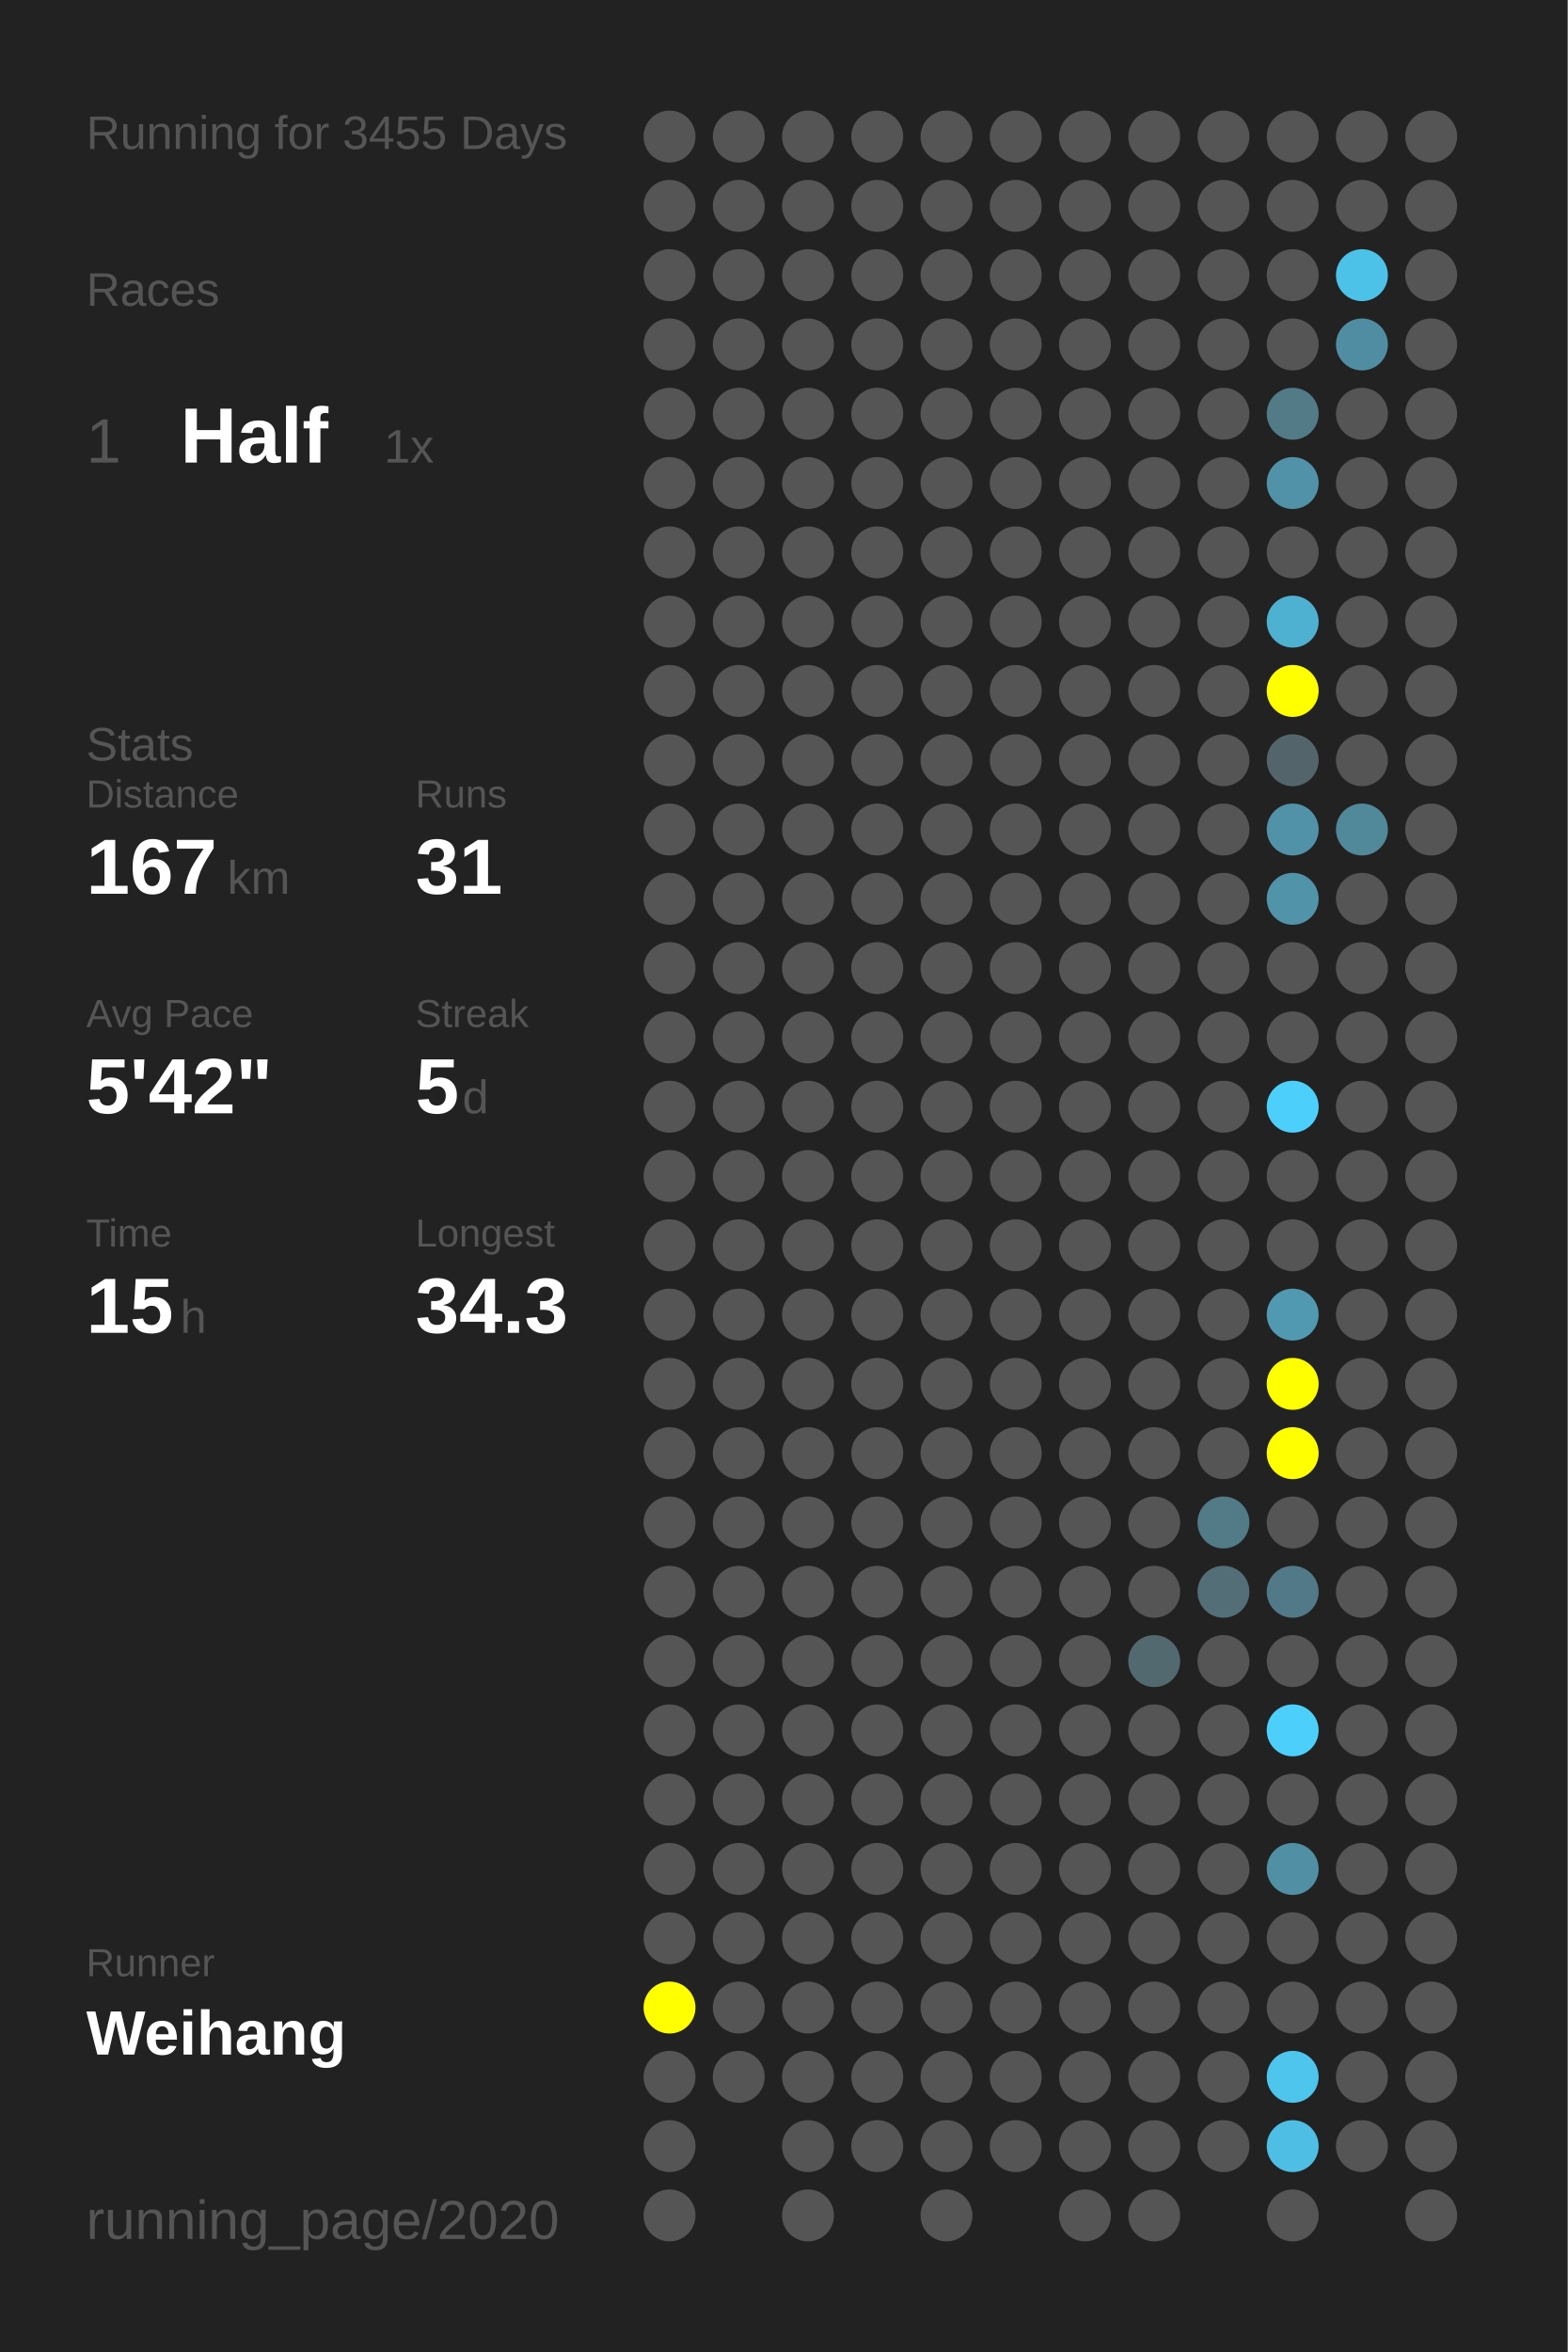
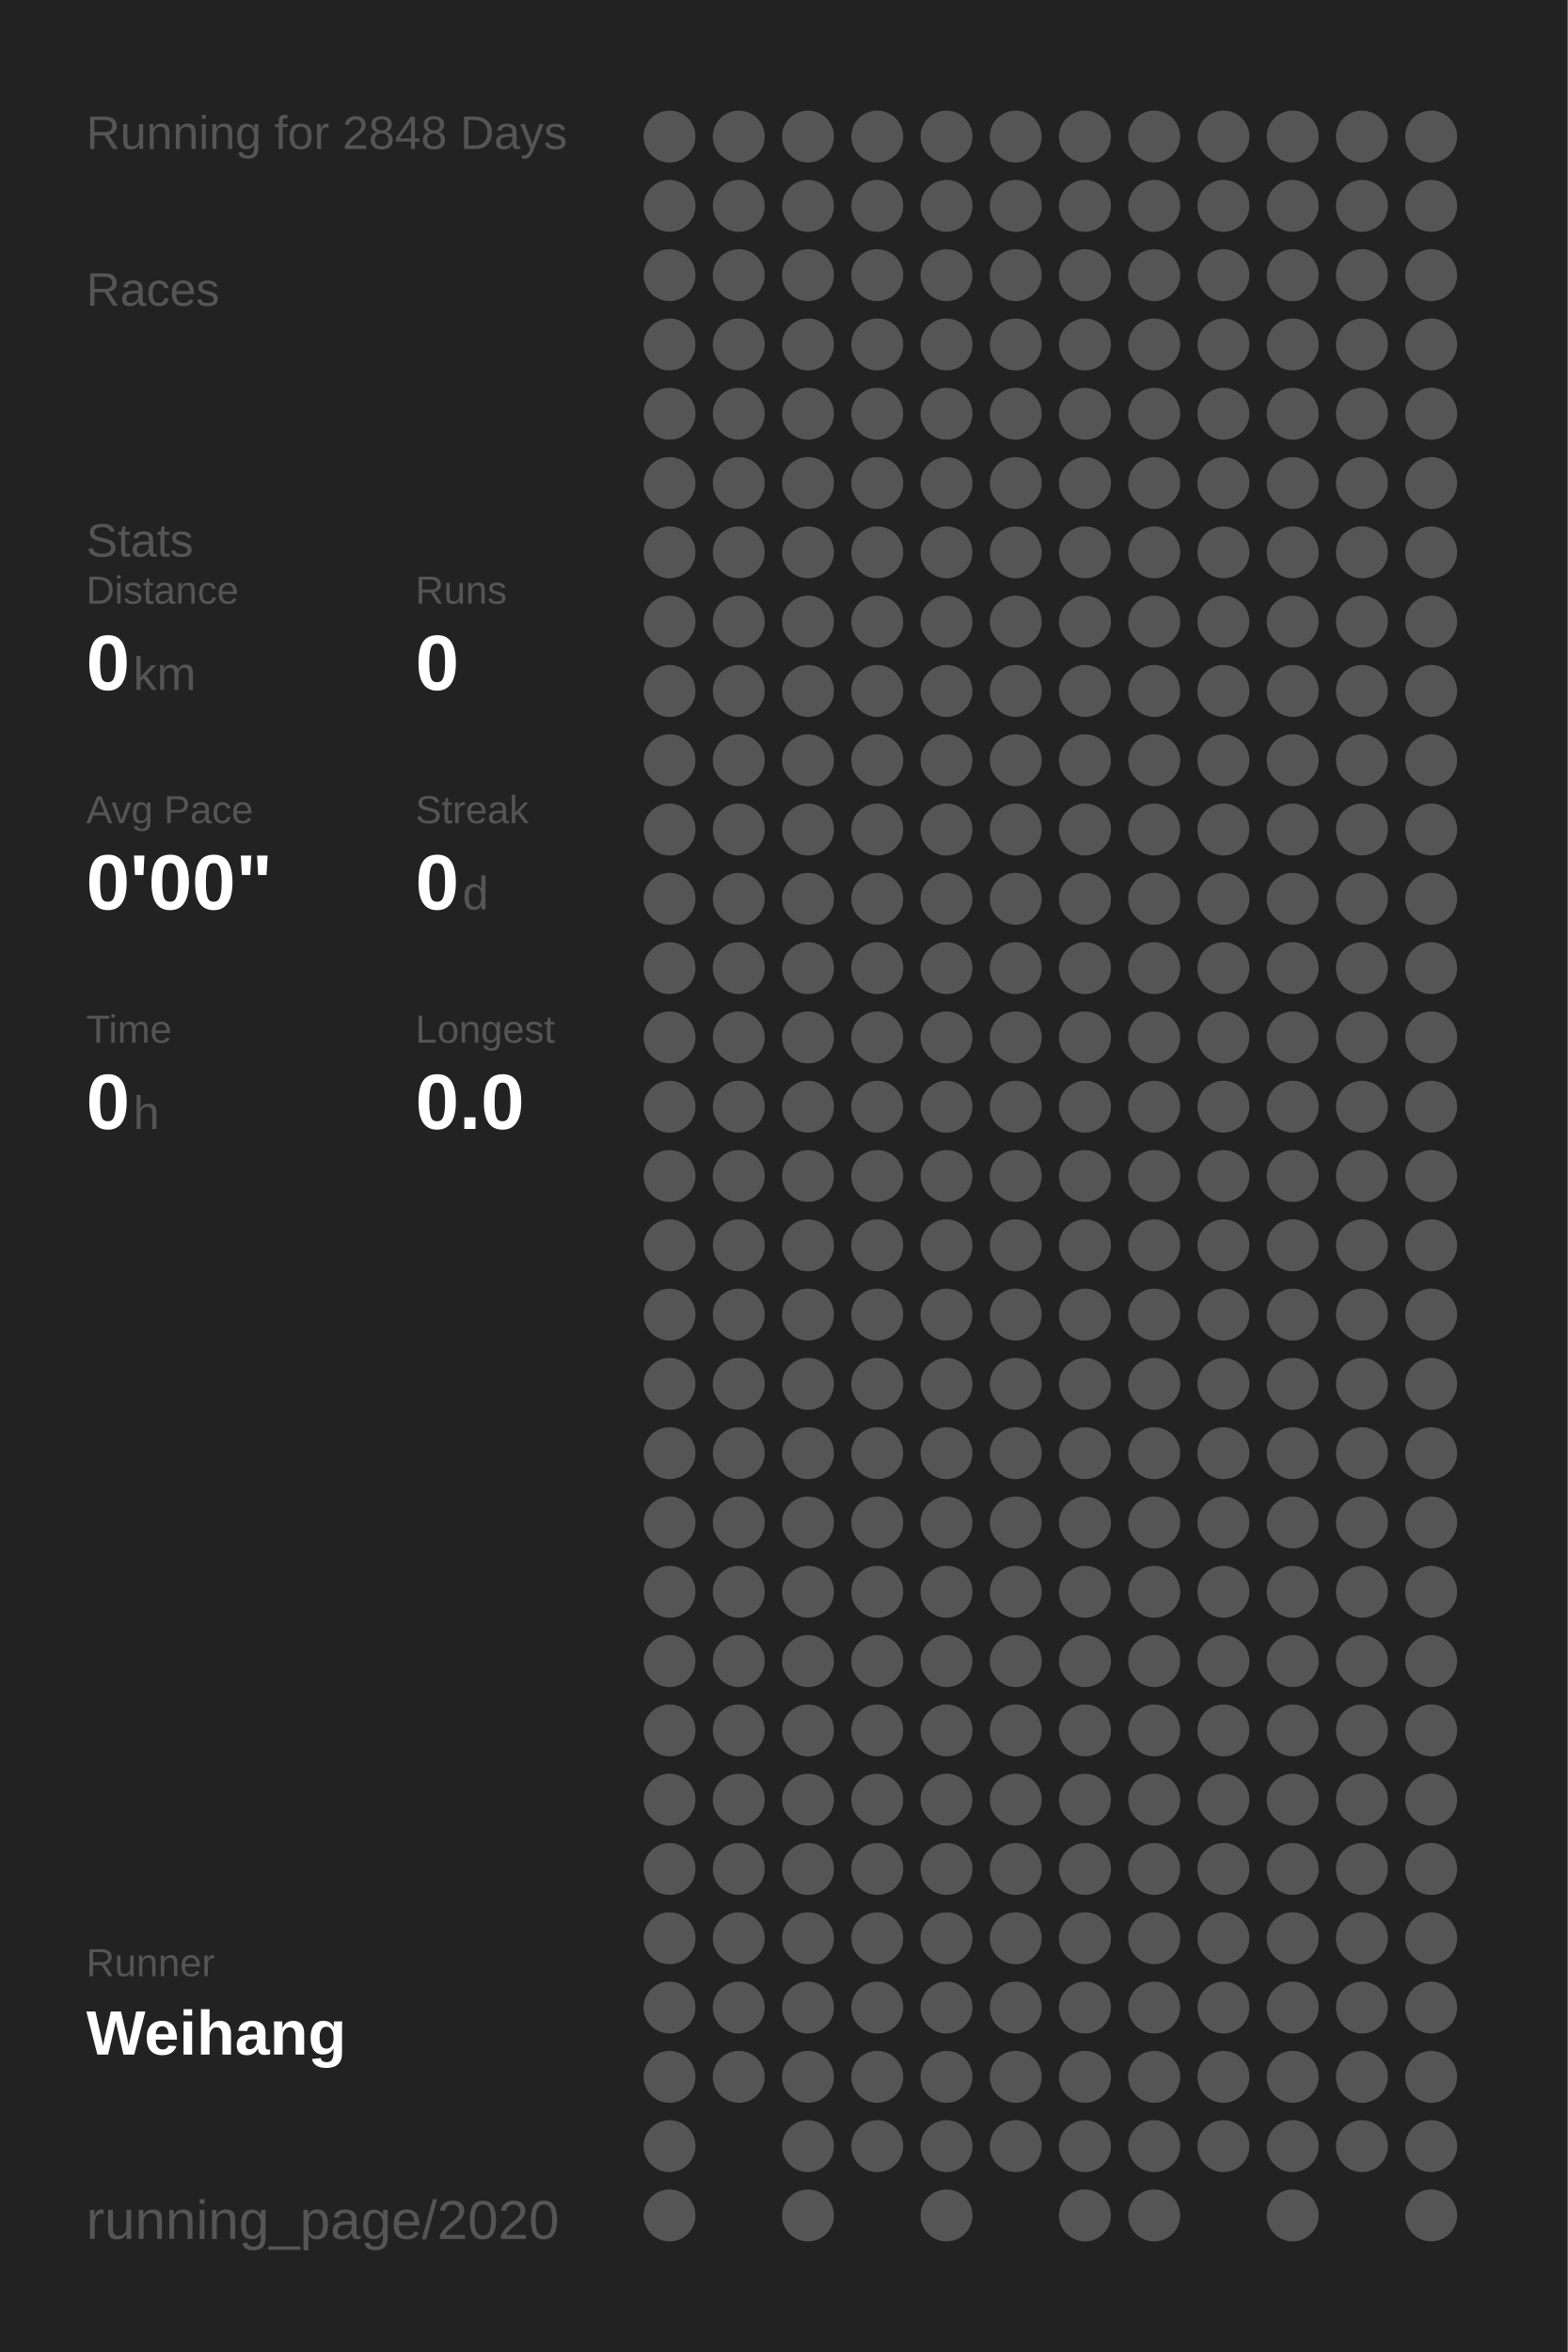
<svg xmlns="http://www.w3.org/2000/svg" baseProfile="full" height="300mm" version="1.1" viewBox="0,0,200,300" width="200mm">
  <defs />
  <rect fill="#222222" height="300" width="200" x="0" y="0" />
-   <text fill="#555555" style="font-size:6px; font-family:Arial;" x="11" y="19">Running for 3455 Days</text>
+   <text fill="#555555" style="font-size:6px; font-family:Arial;" x="11" y="19">Running for 2848 Days</text>
  <text fill="#555555" style="font-size:6px; font-family:Arial;" x="11" y="39">Races</text>
-   <text fill="#555555" style="font-size:8px; font-family:Arial;" x="11" y="59">1</text>
-   <text fill="#FFFFFF" style="font-size:10px; font-family:Arial; font-weight:bold;" x="23" y="59">Half</text>
-   <text fill="#555555" style="font-size:6px; font-family:Arial;" x="49" y="59">1x</text>
-   <text fill="#555555" style="font-size:6px; font-family:Arial;" x="11" y="97">Stats</text>
-   <text fill="#555555" style="font-size:5px; font-family:Arial;" x="11" y="103">Distance</text>
-   <text fill="#FFFFFF" style="font-size:10px; font-family:Arial; font-weight:bold;" x="11" y="114">167</text>
-   <text fill="#555555" style="font-size:6px; font-family:Arial;" x="29" y="114">km</text>
-   <text fill="#555555" style="font-size:5px; font-family:Arial;" x="53" y="103">Runs</text>
-   <text fill="#FFFFFF" style="font-size:10px; font-family:Arial; font-weight:bold;" x="53" y="114">31</text>
-   <text fill="#555555" style="font-size:5px; font-family:Arial;" x="11" y="131">Avg Pace</text>
-   <text fill="#FFFFFF" style="font-size:10px; font-family:Arial; font-weight:bold;" x="11" y="142">5'42"</text>
-   <text fill="#555555" style="font-size:5px; font-family:Arial;" x="53" y="131">Streak</text>
-   <text fill="#FFFFFF" style="font-size:10px; font-family:Arial; font-weight:bold;" x="53" y="142">5</text>
-   <text fill="#555555" style="font-size:6px; font-family:Arial;" x="59" y="142">d</text>
-   <text fill="#555555" style="font-size:5px; font-family:Arial;" x="11" y="159">Time</text>
-   <text fill="#FFFFFF" style="font-size:10px; font-family:Arial; font-weight:bold;" x="11" y="170">15</text>
-   <text fill="#555555" style="font-size:6px; font-family:Arial;" x="23" y="170">h</text>
-   <text fill="#555555" style="font-size:5px; font-family:Arial;" x="53" y="159">Longest</text>
-   <text fill="#FFFFFF" style="font-size:10px; font-family:Arial; font-weight:bold;" x="53" y="170">34.3</text>
+   <text fill="#555555" style="font-size:6px; font-family:Arial;" x="11" y="71">Stats</text>
+   <text fill="#555555" style="font-size:5px; font-family:Arial;" x="11" y="77">Distance</text>
+   <text fill="#FFFFFF" style="font-size:10px; font-family:Arial; font-weight:bold;" x="11" y="88">0</text>
+   <text fill="#555555" style="font-size:6px; font-family:Arial;" x="17" y="88">km</text>
+   <text fill="#555555" style="font-size:5px; font-family:Arial;" x="53" y="77">Runs</text>
+   <text fill="#FFFFFF" style="font-size:10px; font-family:Arial; font-weight:bold;" x="53" y="88">0</text>
+   <text fill="#555555" style="font-size:5px; font-family:Arial;" x="11" y="105">Avg Pace</text>
+   <text fill="#FFFFFF" style="font-size:10px; font-family:Arial; font-weight:bold;" x="11" y="116">0'00"</text>
+   <text fill="#555555" style="font-size:5px; font-family:Arial;" x="53" y="105">Streak</text>
+   <text fill="#FFFFFF" style="font-size:10px; font-family:Arial; font-weight:bold;" x="53" y="116">0</text>
+   <text fill="#555555" style="font-size:6px; font-family:Arial;" x="59" y="116">d</text>
+   <text fill="#555555" style="font-size:5px; font-family:Arial;" x="11" y="133">Time</text>
+   <text fill="#FFFFFF" style="font-size:10px; font-family:Arial; font-weight:bold;" x="11" y="144">0</text>
+   <text fill="#555555" style="font-size:6px; font-family:Arial;" x="17" y="144">h</text>
+   <text fill="#555555" style="font-size:5px; font-family:Arial;" x="53" y="133">Longest</text>
+   <text fill="#FFFFFF" style="font-size:10px; font-family:Arial; font-weight:bold;" x="53" y="144">0.0</text>
  <text fill="#555555" style="font-size:5px; font-family:Arial;" x="11" y="252.065">Runner</text>
  <text fill="#FFFFFF" style="font-size:8px; font-family:Arial; font-weight:bold;" x="11" y="262.065">Weihang</text>
  <text fill="#555555" style="font-size:7px; font-family:Arial;" x="11" y="285.581">running_page/2020</text>
  <circle cx="85.417" cy="17.419" fill="#555555" r="3.312" />
  <circle cx="85.417" cy="26.258" fill="#555555" r="3.312" />
  <circle cx="85.417" cy="35.097" fill="#555555" r="3.312" />
  <circle cx="85.417" cy="43.935" fill="#555555" r="3.312" />
  <circle cx="85.417" cy="52.774" fill="#555555" r="3.312" />
  <circle cx="85.417" cy="61.613" fill="#555555" r="3.312" />
  <circle cx="85.417" cy="70.452" fill="#555555" r="3.312" />
  <circle cx="85.417" cy="79.29" fill="#555555" r="3.312" />
  <circle cx="85.417" cy="88.129" fill="#555555" r="3.312" />
  <circle cx="85.417" cy="96.968" fill="#555555" r="3.312" />
  <circle cx="85.417" cy="105.806" fill="#555555" r="3.312" />
  <circle cx="85.417" cy="114.645" fill="#555555" r="3.312" />
  <circle cx="85.417" cy="123.484" fill="#555555" r="3.312" />
  <circle cx="85.417" cy="132.323" fill="#555555" r="3.312" />
  <circle cx="85.417" cy="141.161" fill="#555555" r="3.312" />
  <circle cx="85.417" cy="150" fill="#555555" r="3.312" />
  <circle cx="85.417" cy="158.839" fill="#555555" r="3.312" />
  <circle cx="85.417" cy="167.677" fill="#555555" r="3.312" />
  <circle cx="85.417" cy="176.516" fill="#555555" r="3.312" />
  <circle cx="85.417" cy="185.355" fill="#555555" r="3.312" />
  <circle cx="85.417" cy="194.194" fill="#555555" r="3.312" />
  <circle cx="85.417" cy="203.032" fill="#555555" r="3.312" />
  <circle cx="85.417" cy="211.871" fill="#555555" r="3.312" />
  <circle cx="85.417" cy="220.71" fill="#555555" r="3.312" />
  <circle cx="85.417" cy="229.548" fill="#555555" r="3.312" />
  <circle cx="85.417" cy="238.387" fill="#555555" r="3.312" />
  <circle cx="85.417" cy="247.226" fill="#555555" r="3.312" />
-   <circle cx="85.417" cy="256.065" fill="#FFFF00" r="3.312" />
+   <circle cx="85.417" cy="256.065" fill="#555555" r="3.312" />
  <circle cx="85.417" cy="264.903" fill="#555555" r="3.312" />
  <circle cx="85.417" cy="273.742" fill="#555555" r="3.312" />
  <circle cx="85.417" cy="282.581" fill="#555555" r="3.312" />
  <circle cx="94.25" cy="17.419" fill="#555555" r="3.312" />
  <circle cx="94.25" cy="26.258" fill="#555555" r="3.312" />
  <circle cx="94.25" cy="35.097" fill="#555555" r="3.312" />
  <circle cx="94.25" cy="43.935" fill="#555555" r="3.312" />
  <circle cx="94.25" cy="52.774" fill="#555555" r="3.312" />
  <circle cx="94.25" cy="61.613" fill="#555555" r="3.312" />
  <circle cx="94.25" cy="70.452" fill="#555555" r="3.312" />
  <circle cx="94.25" cy="79.29" fill="#555555" r="3.312" />
  <circle cx="94.25" cy="88.129" fill="#555555" r="3.312" />
  <circle cx="94.25" cy="96.968" fill="#555555" r="3.312" />
  <circle cx="94.25" cy="105.806" fill="#555555" r="3.312" />
  <circle cx="94.25" cy="114.645" fill="#555555" r="3.312" />
  <circle cx="94.25" cy="123.484" fill="#555555" r="3.312" />
  <circle cx="94.25" cy="132.323" fill="#555555" r="3.312" />
  <circle cx="94.25" cy="141.161" fill="#555555" r="3.312" />
  <circle cx="94.25" cy="150" fill="#555555" r="3.312" />
  <circle cx="94.25" cy="158.839" fill="#555555" r="3.312" />
  <circle cx="94.25" cy="167.677" fill="#555555" r="3.312" />
  <circle cx="94.25" cy="176.516" fill="#555555" r="3.312" />
  <circle cx="94.25" cy="185.355" fill="#555555" r="3.312" />
  <circle cx="94.25" cy="194.194" fill="#555555" r="3.312" />
  <circle cx="94.25" cy="203.032" fill="#555555" r="3.312" />
  <circle cx="94.25" cy="211.871" fill="#555555" r="3.312" />
  <circle cx="94.25" cy="220.71" fill="#555555" r="3.312" />
  <circle cx="94.25" cy="229.548" fill="#555555" r="3.312" />
  <circle cx="94.25" cy="238.387" fill="#555555" r="3.312" />
  <circle cx="94.25" cy="247.226" fill="#555555" r="3.312" />
  <circle cx="94.25" cy="256.065" fill="#555555" r="3.312" />
  <circle cx="94.25" cy="264.903" fill="#555555" r="3.312" />
  <circle cx="103.083" cy="17.419" fill="#555555" r="3.312" />
  <circle cx="103.083" cy="26.258" fill="#555555" r="3.312" />
  <circle cx="103.083" cy="35.097" fill="#555555" r="3.312" />
  <circle cx="103.083" cy="43.935" fill="#555555" r="3.312" />
  <circle cx="103.083" cy="52.774" fill="#555555" r="3.312" />
  <circle cx="103.083" cy="61.613" fill="#555555" r="3.312" />
  <circle cx="103.083" cy="70.452" fill="#555555" r="3.312" />
  <circle cx="103.083" cy="79.29" fill="#555555" r="3.312" />
  <circle cx="103.083" cy="88.129" fill="#555555" r="3.312" />
  <circle cx="103.083" cy="96.968" fill="#555555" r="3.312" />
  <circle cx="103.083" cy="105.806" fill="#555555" r="3.312" />
  <circle cx="103.083" cy="114.645" fill="#555555" r="3.312" />
  <circle cx="103.083" cy="123.484" fill="#555555" r="3.312" />
  <circle cx="103.083" cy="132.323" fill="#555555" r="3.312" />
  <circle cx="103.083" cy="141.161" fill="#555555" r="3.312" />
  <circle cx="103.083" cy="150" fill="#555555" r="3.312" />
  <circle cx="103.083" cy="158.839" fill="#555555" r="3.312" />
  <circle cx="103.083" cy="167.677" fill="#555555" r="3.312" />
  <circle cx="103.083" cy="176.516" fill="#555555" r="3.312" />
  <circle cx="103.083" cy="185.355" fill="#555555" r="3.312" />
  <circle cx="103.083" cy="194.194" fill="#555555" r="3.312" />
  <circle cx="103.083" cy="203.032" fill="#555555" r="3.312" />
  <circle cx="103.083" cy="211.871" fill="#555555" r="3.312" />
  <circle cx="103.083" cy="220.71" fill="#555555" r="3.312" />
  <circle cx="103.083" cy="229.548" fill="#555555" r="3.312" />
  <circle cx="103.083" cy="238.387" fill="#555555" r="3.312" />
  <circle cx="103.083" cy="247.226" fill="#555555" r="3.312" />
  <circle cx="103.083" cy="256.065" fill="#555555" r="3.312" />
  <circle cx="103.083" cy="264.903" fill="#555555" r="3.312" />
  <circle cx="103.083" cy="273.742" fill="#555555" r="3.312" />
  <circle cx="103.083" cy="282.581" fill="#555555" r="3.312" />
  <circle cx="111.917" cy="17.419" fill="#555555" r="3.312" />
  <circle cx="111.917" cy="26.258" fill="#555555" r="3.312" />
  <circle cx="111.917" cy="35.097" fill="#555555" r="3.312" />
  <circle cx="111.917" cy="43.935" fill="#555555" r="3.312" />
  <circle cx="111.917" cy="52.774" fill="#555555" r="3.312" />
  <circle cx="111.917" cy="61.613" fill="#555555" r="3.312" />
  <circle cx="111.917" cy="70.452" fill="#555555" r="3.312" />
  <circle cx="111.917" cy="79.29" fill="#555555" r="3.312" />
  <circle cx="111.917" cy="88.129" fill="#555555" r="3.312" />
  <circle cx="111.917" cy="96.968" fill="#555555" r="3.312" />
  <circle cx="111.917" cy="105.806" fill="#555555" r="3.312" />
  <circle cx="111.917" cy="114.645" fill="#555555" r="3.312" />
  <circle cx="111.917" cy="123.484" fill="#555555" r="3.312" />
  <circle cx="111.917" cy="132.323" fill="#555555" r="3.312" />
  <circle cx="111.917" cy="141.161" fill="#555555" r="3.312" />
  <circle cx="111.917" cy="150" fill="#555555" r="3.312" />
  <circle cx="111.917" cy="158.839" fill="#555555" r="3.312" />
  <circle cx="111.917" cy="167.677" fill="#555555" r="3.312" />
  <circle cx="111.917" cy="176.516" fill="#555555" r="3.312" />
  <circle cx="111.917" cy="185.355" fill="#555555" r="3.312" />
  <circle cx="111.917" cy="194.194" fill="#555555" r="3.312" />
  <circle cx="111.917" cy="203.032" fill="#555555" r="3.312" />
  <circle cx="111.917" cy="211.871" fill="#555555" r="3.312" />
  <circle cx="111.917" cy="220.71" fill="#555555" r="3.312" />
  <circle cx="111.917" cy="229.548" fill="#555555" r="3.312" />
  <circle cx="111.917" cy="238.387" fill="#555555" r="3.312" />
  <circle cx="111.917" cy="247.226" fill="#555555" r="3.312" />
  <circle cx="111.917" cy="256.065" fill="#555555" r="3.312" />
  <circle cx="111.917" cy="264.903" fill="#555555" r="3.312" />
  <circle cx="111.917" cy="273.742" fill="#555555" r="3.312" />
  <circle cx="120.75" cy="17.419" fill="#555555" r="3.312" />
  <circle cx="120.75" cy="26.258" fill="#555555" r="3.312" />
  <circle cx="120.75" cy="35.097" fill="#555555" r="3.312" />
  <circle cx="120.75" cy="43.935" fill="#555555" r="3.312" />
  <circle cx="120.75" cy="52.774" fill="#555555" r="3.312" />
  <circle cx="120.75" cy="61.613" fill="#555555" r="3.312" />
  <circle cx="120.75" cy="70.452" fill="#555555" r="3.312" />
  <circle cx="120.75" cy="79.29" fill="#555555" r="3.312" />
  <circle cx="120.75" cy="88.129" fill="#555555" r="3.312" />
  <circle cx="120.75" cy="96.968" fill="#555555" r="3.312" />
  <circle cx="120.75" cy="105.806" fill="#555555" r="3.312" />
  <circle cx="120.75" cy="114.645" fill="#555555" r="3.312" />
  <circle cx="120.75" cy="123.484" fill="#555555" r="3.312" />
  <circle cx="120.75" cy="132.323" fill="#555555" r="3.312" />
  <circle cx="120.75" cy="141.161" fill="#555555" r="3.312" />
  <circle cx="120.75" cy="150" fill="#555555" r="3.312" />
  <circle cx="120.75" cy="158.839" fill="#555555" r="3.312" />
  <circle cx="120.75" cy="167.677" fill="#555555" r="3.312" />
  <circle cx="120.75" cy="176.516" fill="#555555" r="3.312" />
  <circle cx="120.75" cy="185.355" fill="#555555" r="3.312" />
  <circle cx="120.75" cy="194.194" fill="#555555" r="3.312" />
  <circle cx="120.75" cy="203.032" fill="#555555" r="3.312" />
  <circle cx="120.75" cy="211.871" fill="#555555" r="3.312" />
  <circle cx="120.75" cy="220.71" fill="#555555" r="3.312" />
  <circle cx="120.75" cy="229.548" fill="#555555" r="3.312" />
  <circle cx="120.75" cy="238.387" fill="#555555" r="3.312" />
  <circle cx="120.75" cy="247.226" fill="#555555" r="3.312" />
  <circle cx="120.75" cy="256.065" fill="#555555" r="3.312" />
  <circle cx="120.75" cy="264.903" fill="#555555" r="3.312" />
  <circle cx="120.75" cy="273.742" fill="#555555" r="3.312" />
  <circle cx="120.75" cy="282.581" fill="#555555" r="3.312" />
  <circle cx="129.583" cy="17.419" fill="#555555" r="3.312" />
  <circle cx="129.583" cy="26.258" fill="#555555" r="3.312" />
  <circle cx="129.583" cy="35.097" fill="#555555" r="3.312" />
  <circle cx="129.583" cy="43.935" fill="#555555" r="3.312" />
  <circle cx="129.583" cy="52.774" fill="#555555" r="3.312" />
  <circle cx="129.583" cy="61.613" fill="#555555" r="3.312" />
  <circle cx="129.583" cy="70.452" fill="#555555" r="3.312" />
  <circle cx="129.583" cy="79.29" fill="#555555" r="3.312" />
  <circle cx="129.583" cy="88.129" fill="#555555" r="3.312" />
  <circle cx="129.583" cy="96.968" fill="#555555" r="3.312" />
  <circle cx="129.583" cy="105.806" fill="#555555" r="3.312" />
  <circle cx="129.583" cy="114.645" fill="#555555" r="3.312" />
  <circle cx="129.583" cy="123.484" fill="#555555" r="3.312" />
  <circle cx="129.583" cy="132.323" fill="#555555" r="3.312" />
  <circle cx="129.583" cy="141.161" fill="#555555" r="3.312" />
  <circle cx="129.583" cy="150" fill="#555555" r="3.312" />
  <circle cx="129.583" cy="158.839" fill="#555555" r="3.312" />
  <circle cx="129.583" cy="167.677" fill="#555555" r="3.312" />
  <circle cx="129.583" cy="176.516" fill="#555555" r="3.312" />
  <circle cx="129.583" cy="185.355" fill="#555555" r="3.312" />
  <circle cx="129.583" cy="194.194" fill="#555555" r="3.312" />
  <circle cx="129.583" cy="203.032" fill="#555555" r="3.312" />
  <circle cx="129.583" cy="211.871" fill="#555555" r="3.312" />
  <circle cx="129.583" cy="220.71" fill="#555555" r="3.312" />
  <circle cx="129.583" cy="229.548" fill="#555555" r="3.312" />
  <circle cx="129.583" cy="238.387" fill="#555555" r="3.312" />
  <circle cx="129.583" cy="247.226" fill="#555555" r="3.312" />
  <circle cx="129.583" cy="256.065" fill="#555555" r="3.312" />
  <circle cx="129.583" cy="264.903" fill="#555555" r="3.312" />
  <circle cx="129.583" cy="273.742" fill="#555555" r="3.312" />
  <circle cx="138.417" cy="17.419" fill="#555555" r="3.312" />
  <circle cx="138.417" cy="26.258" fill="#555555" r="3.312" />
  <circle cx="138.417" cy="35.097" fill="#555555" r="3.312" />
  <circle cx="138.417" cy="43.935" fill="#555555" r="3.312" />
  <circle cx="138.417" cy="52.774" fill="#555555" r="3.312" />
  <circle cx="138.417" cy="61.613" fill="#555555" r="3.312" />
  <circle cx="138.417" cy="70.452" fill="#555555" r="3.312" />
  <circle cx="138.417" cy="79.29" fill="#555555" r="3.312" />
  <circle cx="138.417" cy="88.129" fill="#555555" r="3.312" />
  <circle cx="138.417" cy="96.968" fill="#555555" r="3.312" />
  <circle cx="138.417" cy="105.806" fill="#555555" r="3.312" />
  <circle cx="138.417" cy="114.645" fill="#555555" r="3.312" />
  <circle cx="138.417" cy="123.484" fill="#555555" r="3.312" />
  <circle cx="138.417" cy="132.323" fill="#555555" r="3.312" />
  <circle cx="138.417" cy="141.161" fill="#555555" r="3.312" />
  <circle cx="138.417" cy="150" fill="#555555" r="3.312" />
  <circle cx="138.417" cy="158.839" fill="#555555" r="3.312" />
  <circle cx="138.417" cy="167.677" fill="#555555" r="3.312" />
  <circle cx="138.417" cy="176.516" fill="#555555" r="3.312" />
  <circle cx="138.417" cy="185.355" fill="#555555" r="3.312" />
  <circle cx="138.417" cy="194.194" fill="#555555" r="3.312" />
  <circle cx="138.417" cy="203.032" fill="#555555" r="3.312" />
  <circle cx="138.417" cy="211.871" fill="#555555" r="3.312" />
  <circle cx="138.417" cy="220.71" fill="#555555" r="3.312" />
  <circle cx="138.417" cy="229.548" fill="#555555" r="3.312" />
  <circle cx="138.417" cy="238.387" fill="#555555" r="3.312" />
  <circle cx="138.417" cy="247.226" fill="#555555" r="3.312" />
  <circle cx="138.417" cy="256.065" fill="#555555" r="3.312" />
  <circle cx="138.417" cy="264.903" fill="#555555" r="3.312" />
  <circle cx="138.417" cy="273.742" fill="#555555" r="3.312" />
  <circle cx="138.417" cy="282.581" fill="#555555" r="3.312" />
  <circle cx="147.25" cy="17.419" fill="#555555" r="3.312" />
  <circle cx="147.25" cy="26.258" fill="#555555" r="3.312" />
  <circle cx="147.25" cy="35.097" fill="#555555" r="3.312" />
  <circle cx="147.25" cy="43.935" fill="#555555" r="3.312" />
  <circle cx="147.25" cy="52.774" fill="#555555" r="3.312" />
  <circle cx="147.25" cy="61.613" fill="#555555" r="3.312" />
  <circle cx="147.25" cy="70.452" fill="#555555" r="3.312" />
  <circle cx="147.25" cy="79.29" fill="#555555" r="3.312" />
  <circle cx="147.25" cy="88.129" fill="#555555" r="3.312" />
  <circle cx="147.25" cy="96.968" fill="#555555" r="3.312" />
  <circle cx="147.25" cy="105.806" fill="#555555" r="3.312" />
  <circle cx="147.25" cy="114.645" fill="#555555" r="3.312" />
  <circle cx="147.25" cy="123.484" fill="#555555" r="3.312" />
  <circle cx="147.25" cy="132.323" fill="#555555" r="3.312" />
  <circle cx="147.25" cy="141.161" fill="#555555" r="3.312" />
  <circle cx="147.25" cy="150" fill="#555555" r="3.312" />
  <circle cx="147.25" cy="158.839" fill="#555555" r="3.312" />
  <circle cx="147.25" cy="167.677" fill="#555555" r="3.312" />
  <circle cx="147.25" cy="176.516" fill="#555555" r="3.312" />
  <circle cx="147.25" cy="185.355" fill="#555555" r="3.312" />
  <circle cx="147.25" cy="194.194" fill="#555555" r="3.312" />
  <circle cx="147.25" cy="203.032" fill="#555555" r="3.312" />
-   <circle cx="147.25" cy="211.871" fill="#536970" r="3.312" />
+   <circle cx="147.25" cy="211.871" fill="#555555" r="3.312" />
  <circle cx="147.25" cy="220.71" fill="#555555" r="3.312" />
  <circle cx="147.25" cy="229.548" fill="#555555" r="3.312" />
  <circle cx="147.25" cy="238.387" fill="#555555" r="3.312" />
  <circle cx="147.25" cy="247.226" fill="#555555" r="3.312" />
  <circle cx="147.25" cy="256.065" fill="#555555" r="3.312" />
  <circle cx="147.25" cy="264.903" fill="#555555" r="3.312" />
  <circle cx="147.25" cy="273.742" fill="#555555" r="3.312" />
  <circle cx="147.25" cy="282.581" fill="#555555" r="3.312" />
  <circle cx="156.083" cy="17.419" fill="#555555" r="3.312" />
  <circle cx="156.083" cy="26.258" fill="#555555" r="3.312" />
  <circle cx="156.083" cy="35.097" fill="#555555" r="3.312" />
  <circle cx="156.083" cy="43.935" fill="#555555" r="3.312" />
  <circle cx="156.083" cy="52.774" fill="#555555" r="3.312" />
  <circle cx="156.083" cy="61.613" fill="#555555" r="3.312" />
  <circle cx="156.083" cy="70.452" fill="#555555" r="3.312" />
  <circle cx="156.083" cy="79.29" fill="#555555" r="3.312" />
  <circle cx="156.083" cy="88.129" fill="#555555" r="3.312" />
  <circle cx="156.083" cy="96.968" fill="#555555" r="3.312" />
  <circle cx="156.083" cy="105.806" fill="#555555" r="3.312" />
  <circle cx="156.083" cy="114.645" fill="#555555" r="3.312" />
  <circle cx="156.083" cy="123.484" fill="#555555" r="3.312" />
  <circle cx="156.083" cy="132.323" fill="#555555" r="3.312" />
  <circle cx="156.083" cy="141.161" fill="#555555" r="3.312" />
  <circle cx="156.083" cy="150" fill="#555555" r="3.312" />
  <circle cx="156.083" cy="158.839" fill="#555555" r="3.312" />
  <circle cx="156.083" cy="167.677" fill="#555555" r="3.312" />
  <circle cx="156.083" cy="176.516" fill="#555555" r="3.312" />
  <circle cx="156.083" cy="185.355" fill="#555555" r="3.312" />
-   <circle cx="156.083" cy="194.194" fill="#527a87" r="3.312" />
-   <circle cx="156.083" cy="203.032" fill="#536e77" r="3.312" />
+   <circle cx="156.083" cy="194.194" fill="#555555" r="3.312" />
+   <circle cx="156.083" cy="203.032" fill="#555555" r="3.312" />
  <circle cx="156.083" cy="211.871" fill="#555555" r="3.312" />
  <circle cx="156.083" cy="220.71" fill="#555555" r="3.312" />
  <circle cx="156.083" cy="229.548" fill="#555555" r="3.312" />
  <circle cx="156.083" cy="238.387" fill="#555555" r="3.312" />
  <circle cx="156.083" cy="247.226" fill="#555555" r="3.312" />
  <circle cx="156.083" cy="256.065" fill="#555555" r="3.312" />
  <circle cx="156.083" cy="264.903" fill="#555555" r="3.312" />
  <circle cx="156.083" cy="273.742" fill="#555555" r="3.312" />
  <circle cx="164.917" cy="17.419" fill="#555555" r="3.312" />
  <circle cx="164.917" cy="26.258" fill="#555555" r="3.312" />
  <circle cx="164.917" cy="35.097" fill="#555555" r="3.312" />
  <circle cx="164.917" cy="43.935" fill="#555555" r="3.312" />
-   <circle cx="164.917" cy="52.774" fill="#527a87" r="3.312" />
-   <circle cx="164.917" cy="61.613" fill="#5192a8" r="3.312" />
+   <circle cx="164.917" cy="52.774" fill="#555555" r="3.312" />
+   <circle cx="164.917" cy="61.613" fill="#555555" r="3.312" />
  <circle cx="164.917" cy="70.452" fill="#555555" r="3.312" />
-   <circle cx="164.917" cy="79.29" fill="#4fb1d2" r="3.312" />
-   <circle cx="164.917" cy="88.129" fill="#FFFF00" r="3.312" />
-   <circle cx="164.917" cy="96.968" fill="#53656a" r="3.312" />
-   <circle cx="164.917" cy="105.806" fill="#5192a9" r="3.312" />
-   <circle cx="164.917" cy="114.645" fill="#5193a9" r="3.312" />
+   <circle cx="164.917" cy="79.29" fill="#555555" r="3.312" />
+   <circle cx="164.917" cy="88.129" fill="#555555" r="3.312" />
+   <circle cx="164.917" cy="96.968" fill="#555555" r="3.312" />
+   <circle cx="164.917" cy="105.806" fill="#555555" r="3.312" />
+   <circle cx="164.917" cy="114.645" fill="#555555" r="3.312" />
  <circle cx="164.917" cy="123.484" fill="#555555" r="3.312" />
  <circle cx="164.917" cy="132.323" fill="#555555" r="3.312" />
-   <circle cx="164.917" cy="141.161" fill="#4dcffb" r="3.312" />
+   <circle cx="164.917" cy="141.161" fill="#555555" r="3.312" />
  <circle cx="164.917" cy="150" fill="#555555" r="3.312" />
  <circle cx="164.917" cy="158.839" fill="#555555" r="3.312" />
-   <circle cx="164.917" cy="167.677" fill="#5099b1" r="3.312" />
-   <circle cx="164.917" cy="176.516" fill="#FFFF00" r="3.312" />
-   <circle cx="164.917" cy="185.355" fill="#FFFF00" r="3.312" />
+   <circle cx="164.917" cy="167.677" fill="#555555" r="3.312" />
+   <circle cx="164.917" cy="176.516" fill="#555555" r="3.312" />
+   <circle cx="164.917" cy="185.355" fill="#555555" r="3.312" />
  <circle cx="164.917" cy="194.194" fill="#555555" r="3.312" />
-   <circle cx="164.917" cy="203.032" fill="#527987" r="3.312" />
+   <circle cx="164.917" cy="203.032" fill="#555555" r="3.312" />
  <circle cx="164.917" cy="211.871" fill="#555555" r="3.312" />
-   <circle cx="164.917" cy="220.71" fill="#4dcffb" r="3.312" />
+   <circle cx="164.917" cy="220.71" fill="#555555" r="3.312" />
  <circle cx="164.917" cy="229.548" fill="#555555" r="3.312" />
-   <circle cx="164.917" cy="238.387" fill="#518fa4" r="3.312" />
+   <circle cx="164.917" cy="238.387" fill="#555555" r="3.312" />
  <circle cx="164.917" cy="247.226" fill="#555555" r="3.312" />
  <circle cx="164.917" cy="256.065" fill="#555555" r="3.312" />
-   <circle cx="164.917" cy="264.903" fill="#4dc5ed" r="3.312" />
-   <circle cx="164.917" cy="273.742" fill="#4ebee4" r="3.312" />
+   <circle cx="164.917" cy="264.903" fill="#555555" r="3.312" />
+   <circle cx="164.917" cy="273.742" fill="#555555" r="3.312" />
  <circle cx="164.917" cy="282.581" fill="#555555" r="3.312" />
  <circle cx="173.75" cy="17.419" fill="#555555" r="3.312" />
  <circle cx="173.75" cy="26.258" fill="#555555" r="3.312" />
-   <circle cx="173.75" cy="35.097" fill="#4dc2e9" r="3.312" />
-   <circle cx="173.75" cy="43.935" fill="#518da2" r="3.312" />
+   <circle cx="173.75" cy="35.097" fill="#555555" r="3.312" />
+   <circle cx="173.75" cy="43.935" fill="#555555" r="3.312" />
  <circle cx="173.75" cy="52.774" fill="#555555" r="3.312" />
  <circle cx="173.75" cy="61.613" fill="#555555" r="3.312" />
  <circle cx="173.75" cy="70.452" fill="#555555" r="3.312" />
  <circle cx="173.75" cy="79.29" fill="#555555" r="3.312" />
  <circle cx="173.75" cy="88.129" fill="#555555" r="3.312" />
  <circle cx="173.75" cy="96.968" fill="#555555" r="3.312" />
-   <circle cx="173.75" cy="105.806" fill="#51889a" r="3.312" />
+   <circle cx="173.75" cy="105.806" fill="#555555" r="3.312" />
  <circle cx="173.75" cy="114.645" fill="#555555" r="3.312" />
  <circle cx="173.75" cy="123.484" fill="#555555" r="3.312" />
  <circle cx="173.75" cy="132.323" fill="#555555" r="3.312" />
  <circle cx="173.75" cy="141.161" fill="#555555" r="3.312" />
  <circle cx="173.75" cy="150" fill="#555555" r="3.312" />
  <circle cx="173.75" cy="158.839" fill="#555555" r="3.312" />
  <circle cx="173.75" cy="167.677" fill="#555555" r="3.312" />
  <circle cx="173.75" cy="176.516" fill="#555555" r="3.312" />
  <circle cx="173.75" cy="185.355" fill="#555555" r="3.312" />
  <circle cx="173.75" cy="194.194" fill="#555555" r="3.312" />
  <circle cx="173.75" cy="203.032" fill="#555555" r="3.312" />
  <circle cx="173.75" cy="211.871" fill="#555555" r="3.312" />
  <circle cx="173.75" cy="220.71" fill="#555555" r="3.312" />
  <circle cx="173.75" cy="229.548" fill="#555555" r="3.312" />
  <circle cx="173.75" cy="238.387" fill="#555555" r="3.312" />
  <circle cx="173.75" cy="247.226" fill="#555555" r="3.312" />
  <circle cx="173.75" cy="256.065" fill="#555555" r="3.312" />
  <circle cx="173.75" cy="264.903" fill="#555555" r="3.312" />
  <circle cx="173.75" cy="273.742" fill="#555555" r="3.312" />
  <circle cx="182.583" cy="17.419" fill="#555555" r="3.312" />
  <circle cx="182.583" cy="26.258" fill="#555555" r="3.312" />
  <circle cx="182.583" cy="35.097" fill="#555555" r="3.312" />
  <circle cx="182.583" cy="43.935" fill="#555555" r="3.312" />
  <circle cx="182.583" cy="52.774" fill="#555555" r="3.312" />
  <circle cx="182.583" cy="61.613" fill="#555555" r="3.312" />
  <circle cx="182.583" cy="70.452" fill="#555555" r="3.312" />
  <circle cx="182.583" cy="79.29" fill="#555555" r="3.312" />
  <circle cx="182.583" cy="88.129" fill="#555555" r="3.312" />
  <circle cx="182.583" cy="96.968" fill="#555555" r="3.312" />
  <circle cx="182.583" cy="105.806" fill="#555555" r="3.312" />
  <circle cx="182.583" cy="114.645" fill="#555555" r="3.312" />
  <circle cx="182.583" cy="123.484" fill="#555555" r="3.312" />
  <circle cx="182.583" cy="132.323" fill="#555555" r="3.312" />
  <circle cx="182.583" cy="141.161" fill="#555555" r="3.312" />
  <circle cx="182.583" cy="150" fill="#555555" r="3.312" />
  <circle cx="182.583" cy="158.839" fill="#555555" r="3.312" />
  <circle cx="182.583" cy="167.677" fill="#555555" r="3.312" />
  <circle cx="182.583" cy="176.516" fill="#555555" r="3.312" />
  <circle cx="182.583" cy="185.355" fill="#555555" r="3.312" />
  <circle cx="182.583" cy="194.194" fill="#555555" r="3.312" />
  <circle cx="182.583" cy="203.032" fill="#555555" r="3.312" />
  <circle cx="182.583" cy="211.871" fill="#555555" r="3.312" />
  <circle cx="182.583" cy="220.71" fill="#555555" r="3.312" />
  <circle cx="182.583" cy="229.548" fill="#555555" r="3.312" />
  <circle cx="182.583" cy="238.387" fill="#555555" r="3.312" />
  <circle cx="182.583" cy="247.226" fill="#555555" r="3.312" />
  <circle cx="182.583" cy="256.065" fill="#555555" r="3.312" />
  <circle cx="182.583" cy="264.903" fill="#555555" r="3.312" />
  <circle cx="182.583" cy="273.742" fill="#555555" r="3.312" />
  <circle cx="182.583" cy="282.581" fill="#555555" r="3.312" />
</svg>
